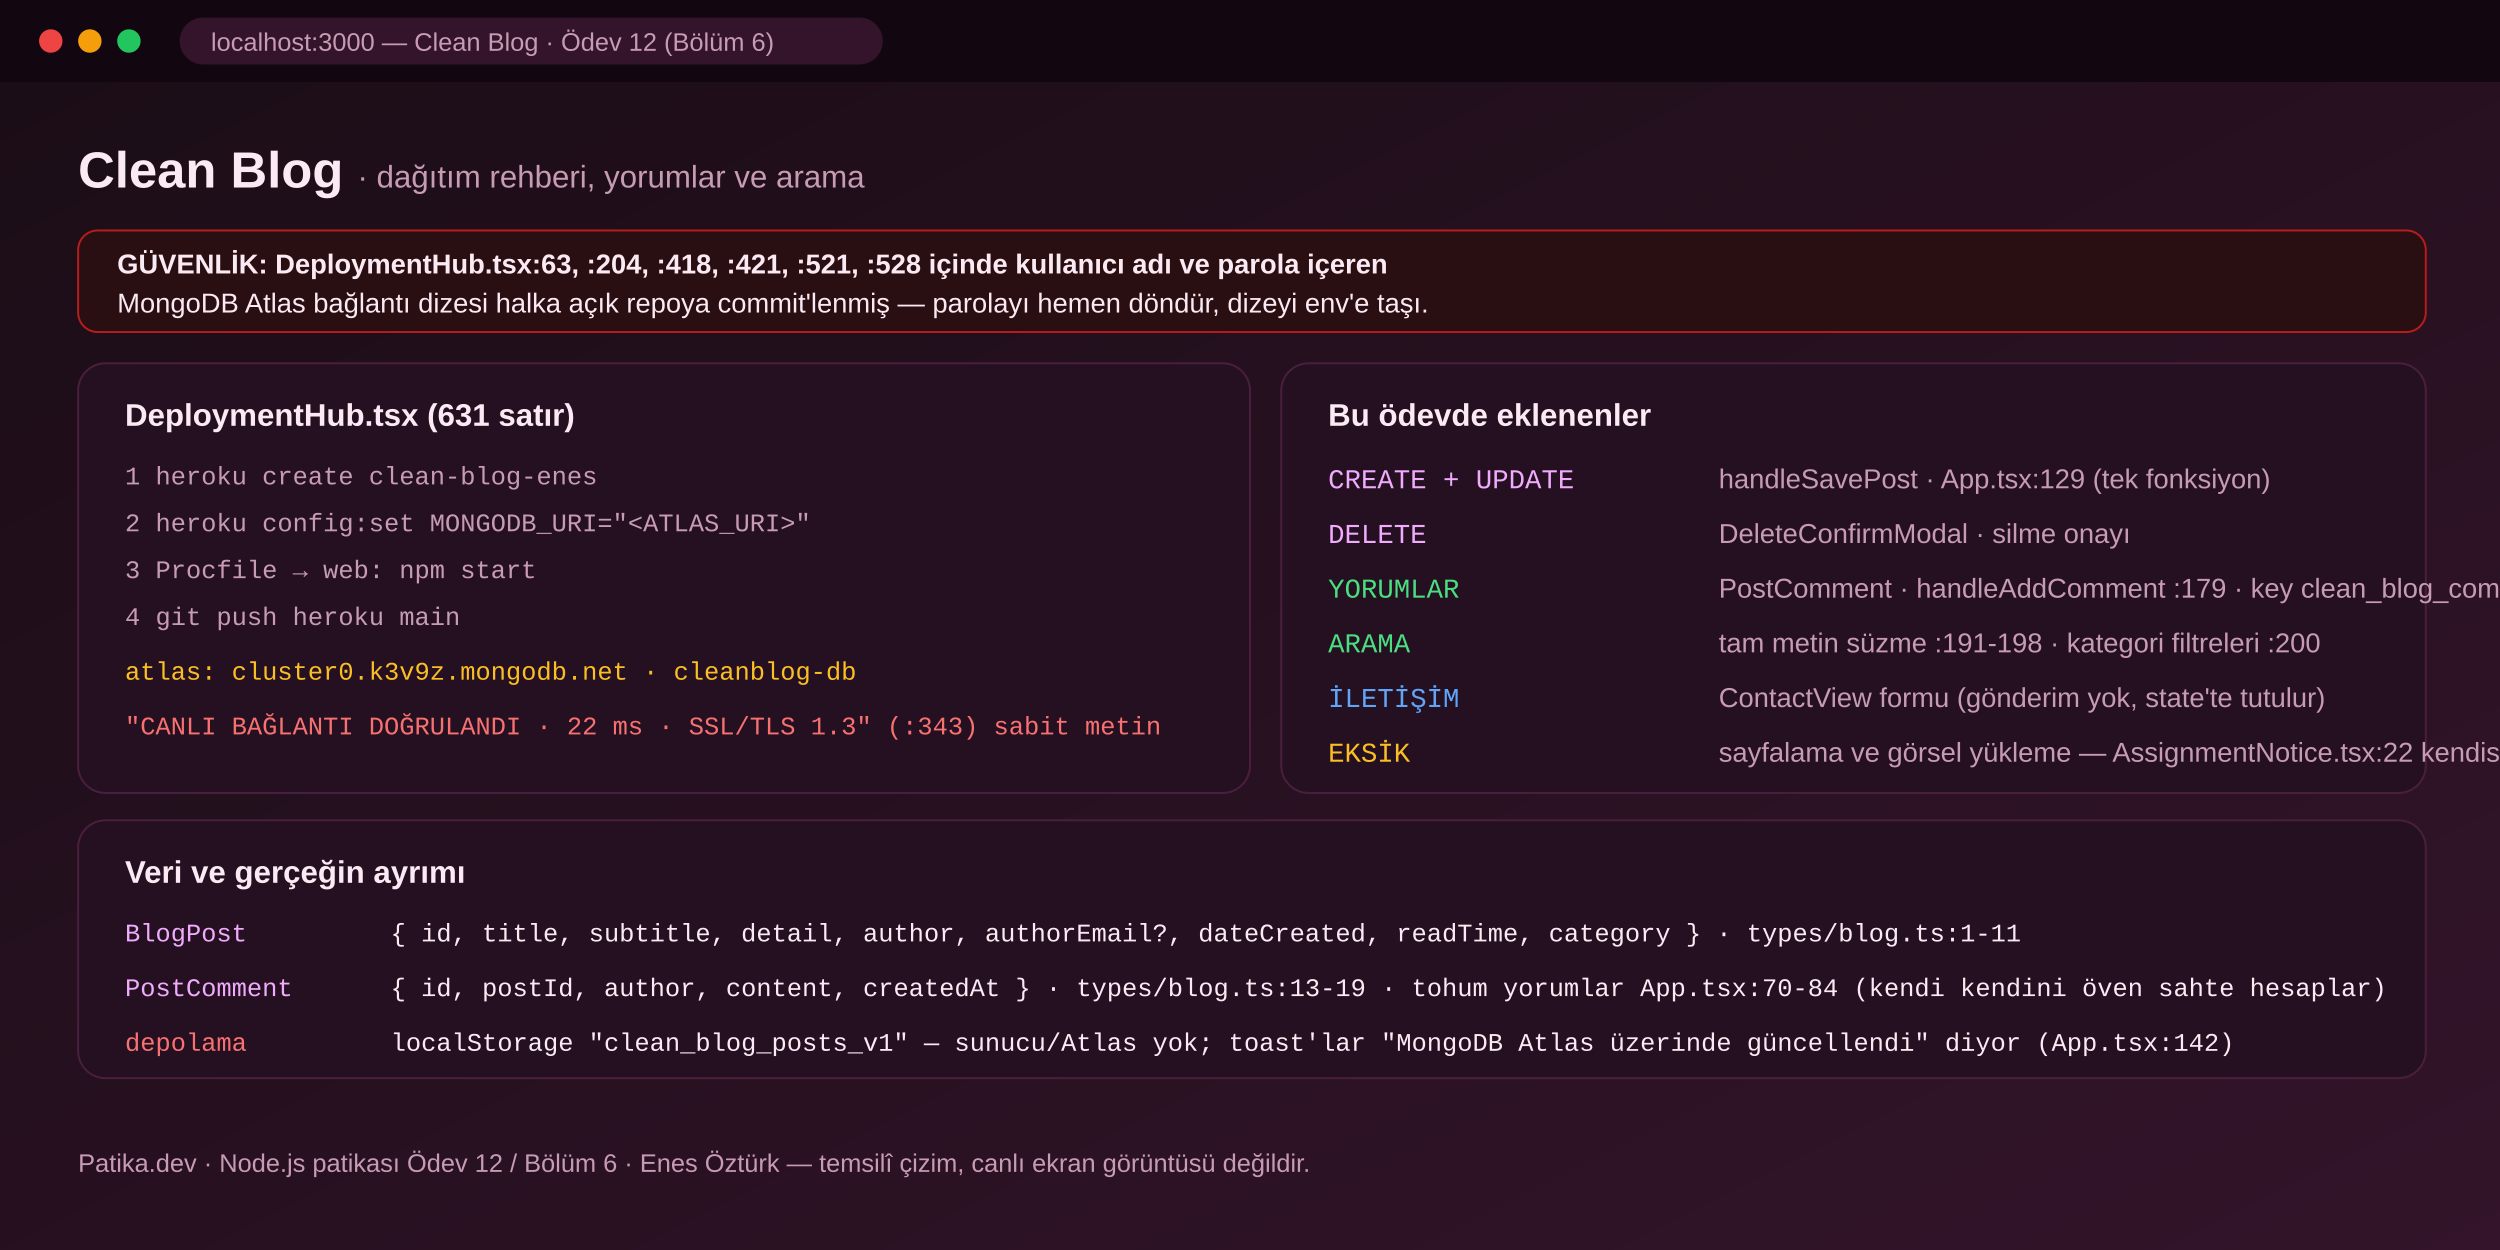
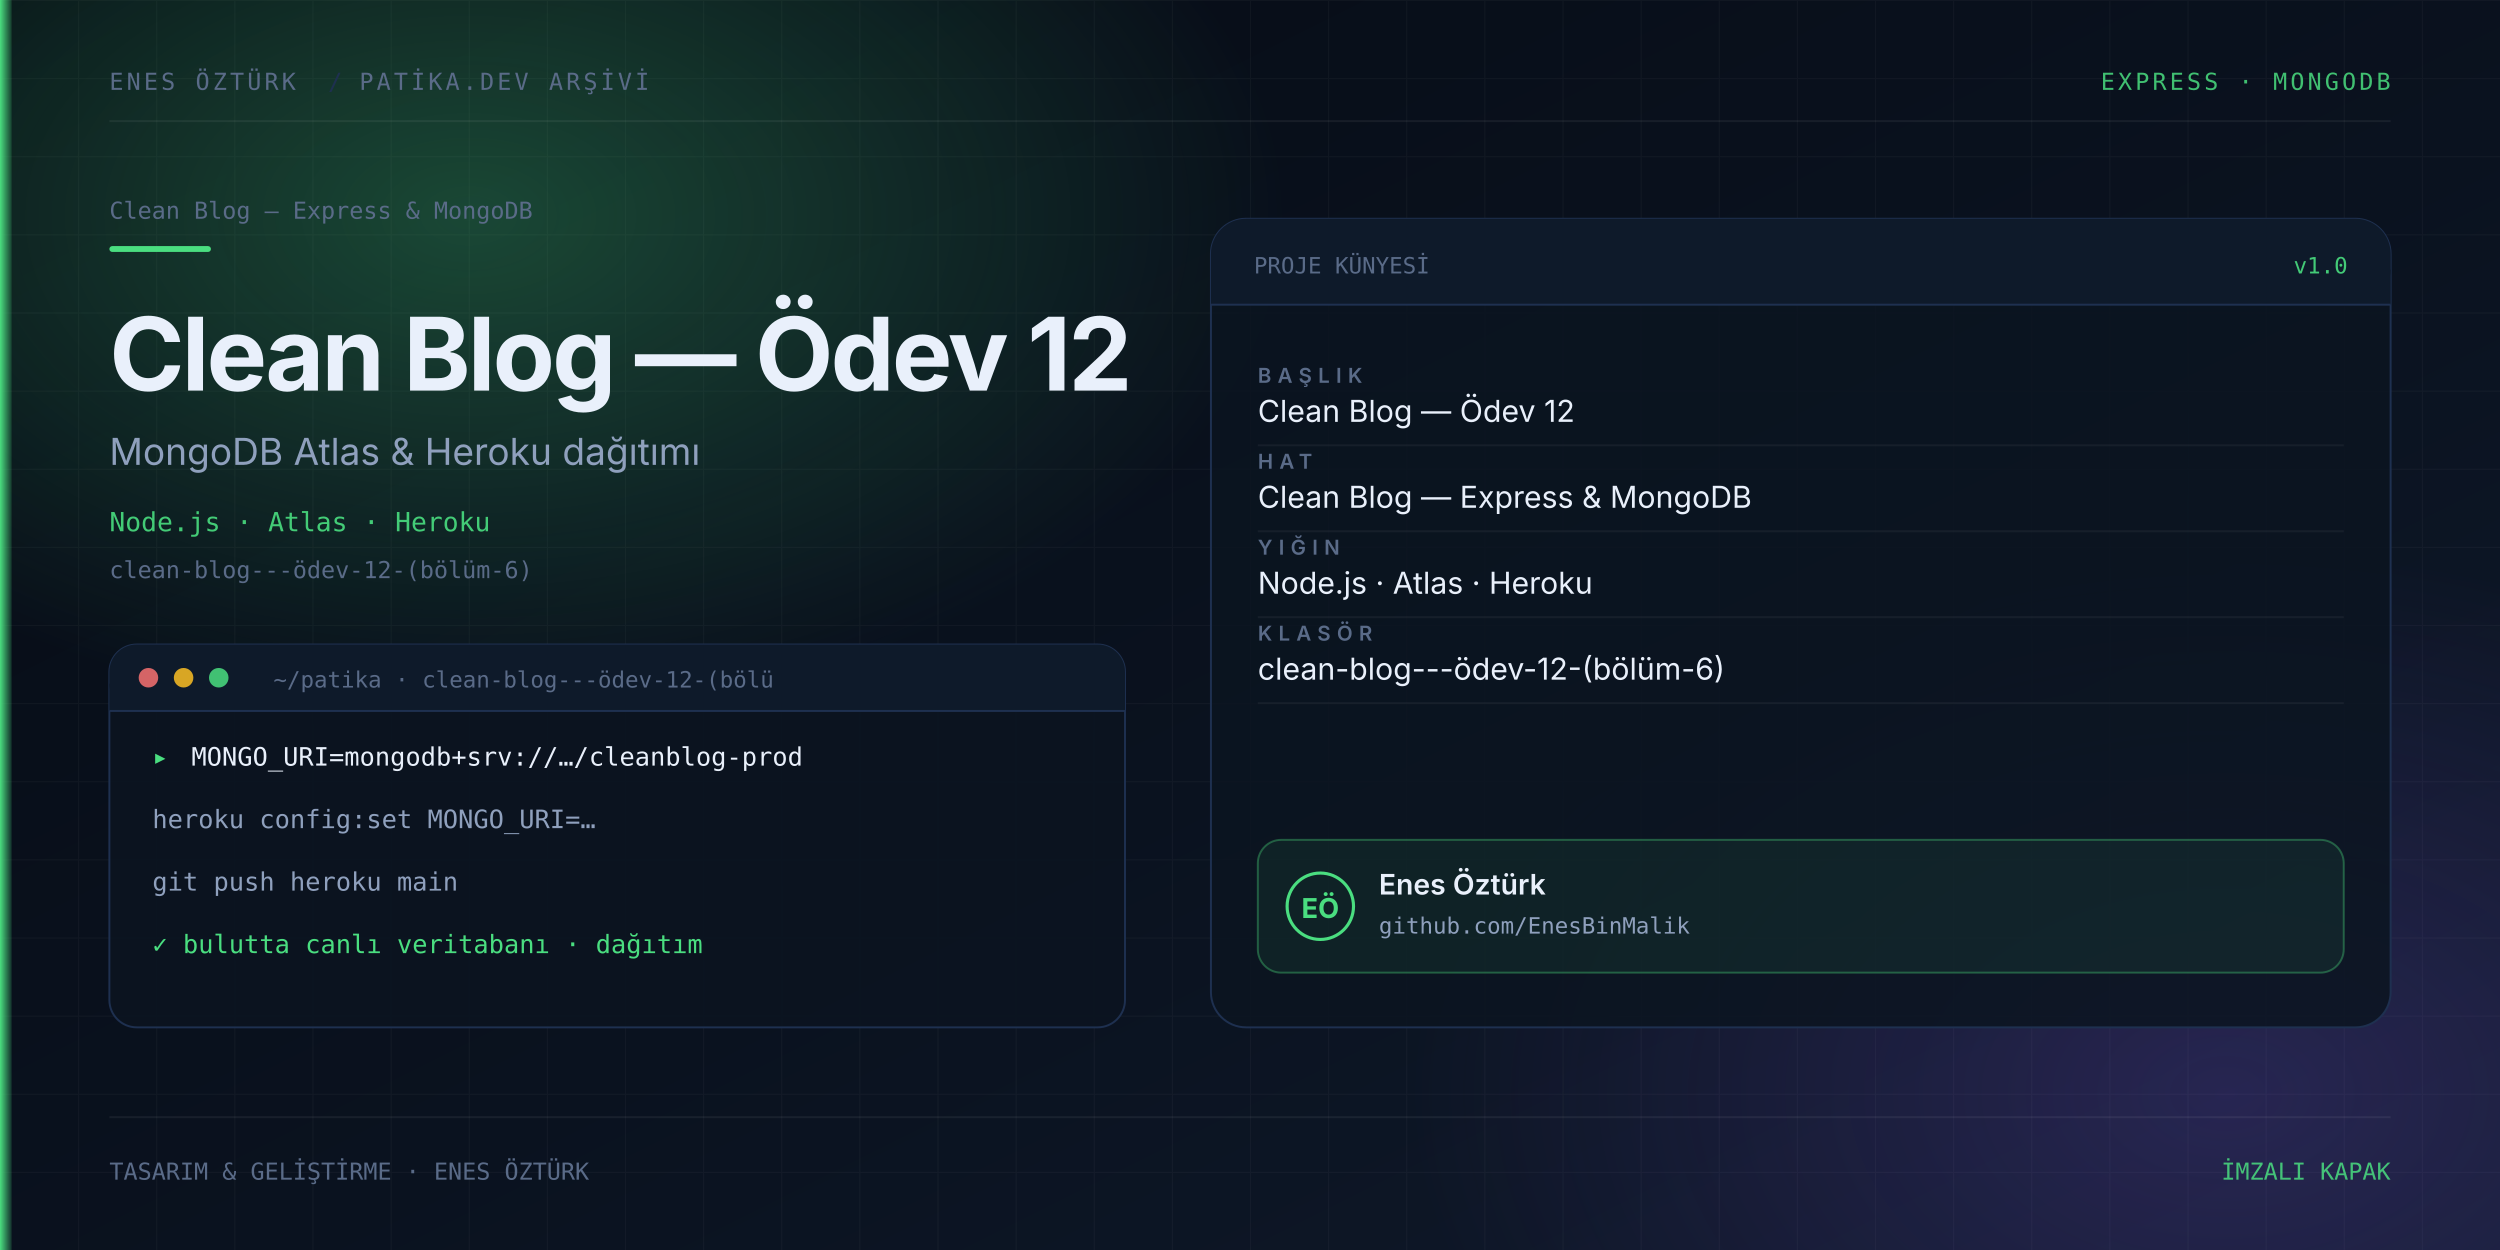
- <svg xmlns="http://www.w3.org/2000/svg" viewBox="0 0 1280 640" width="1280" height="640" role="img" aria-label="Clean Blog ödev 12 deployment yorumlar ve arama arayüz mockup'ı">
+ <svg xmlns="http://www.w3.org/2000/svg" viewBox="0 0 1280 640" width="1280" height="640" role="img" aria-label="Clean Blog — Ödev 12 — Enes Öztürk imza kapağı">
  <defs>
-     <linearGradient id="bg12" x1="0" y1="0" x2="1" y2="1">
-       <stop offset="0%" stop-color="#1a0d16" />
-       <stop offset="100%" stop-color="#33142a" />
+     <linearGradient id="bg" x1="0" y1="0" x2="1" y2="1">
+       <stop offset="0" stop-color="#060B14" />
+       <stop offset="55%" stop-color="#0A121F" />
+       <stop offset="100%" stop-color="#101A2C" />
    </linearGradient>
-     <style>.l{font-family:'Segoe UI',Arial,sans-serif;fill:#fbeaf3}.m{font-family:'Segoe UI',Arial,sans-serif;fill:#c79bb4}.mono{font-family:Consolas,'Courier New',monospace}</style>
+     <linearGradient id="acc" x1="0" y1="0" x2="1" y2="0">
+       <stop offset="0" stop-color="#4ADE80" />
+       <stop offset="100%" stop-color="#4ADE80" stop-opacity="0.15" />
+     </linearGradient>
+     <radialGradient id="glow1" cx="50%" cy="50%" r="50%">
+       <stop offset="0" stop-color="#4ADE80" stop-opacity="0.28" />
+       <stop offset="100%" stop-color="#4ADE80" stop-opacity="0" />
+     </radialGradient>
+     <radialGradient id="glow2" cx="50%" cy="50%" r="50%">
+       <stop offset="0" stop-color="#8B5CF6" stop-opacity="0.20" />
+       <stop offset="100%" stop-color="#8B5CF6" stop-opacity="0" />
+     </radialGradient>
+     <linearGradient id="fade" x1="0" y1="0" x2="0" y2="1">
+       <stop offset="0" stop-color="#FFFFFF" stop-opacity="0.10" />
+       <stop offset="100%" stop-color="#FFFFFF" stop-opacity="0.02" />
+     </linearGradient>
+     <pattern id="grid" width="40" height="40" patternUnits="userSpaceOnUse">
+       <path d="M40 0H0V40" fill="none" stroke="#FFFFFF" stroke-opacity="0.035" stroke-width="1" />
+     </pattern>
+     <pattern id="dots" width="24" height="24" patternUnits="userSpaceOnUse">
+       <circle cx="1.5" cy="1.5" r="1.5" fill="#4ADE80" fill-opacity="0.12" />
+     </pattern>
+     <filter id="soft" x="-30%" y="-30%" width="160%" height="160%">
+       <feGaussianBlur stdDeviation="26" />
+     </filter>
+     <style>.t{font-family:'Segoe UI',Inter,system-ui,-apple-system,'Helvetica Neue',Arial,sans-serif;}.m{font-family:'JetBrains Mono','Cascadia Code',Consolas,'SF Mono',monospace;}.ttl{font-family:'Segoe UI',Inter,system-ui,-apple-system,'Helvetica Neue',Arial,sans-serif;font-weight:700;letter-spacing:-1.4px}.cap{font-family:'Segoe UI',Inter,system-ui,-apple-system,'Helvetica Neue',Arial,sans-serif;font-weight:600;letter-spacing:3.2px}</style>
  </defs>
-   <rect width="1280" height="640" fill="url(#bg12)" />
-   <rect x="0" y="0" width="1280" height="42" fill="#120710" />
-   <circle cx="26" cy="21" r="6" fill="#ef4444" />
-   <circle cx="46" cy="21" r="6" fill="#f59e0b" />
-   <circle cx="66" cy="21" r="6" fill="#22c55e" />
-   <rect x="92" y="9" width="360" height="24" rx="12" fill="#33142a" />
-   <text x="108" y="26" class="m" font-size="13">localhost:3000 — Clean Blog · Ödev 12 (Bölüm 6)</text>
-   <text x="40" y="96" class="l" font-size="26" font-weight="700">Clean Blog <tspan class="m" font-size="16" font-weight="400">· dağıtım rehberi, yorumlar ve arama</tspan>
-   </text>
-   <rect x="40" y="118" width="1202" height="52" rx="10" fill="#2a0f12" stroke="#b91c1c" />
-   <text x="60" y="140" fill="#fca5a5" class="l" font-size="14" font-weight="700">GÜVENLİK: DeploymentHub.tsx:63, :204, :418, :421, :521, :528 içinde kullanıcı adı ve parola içeren</text>
-   <text x="60" y="160" fill="#fca5a5" class="l" font-size="14">MongoDB Atlas bağlantı dizesi halka açık repoya commit'lenmiş — parolayı hemen döndür, dizeyi env'e taşı.</text>
-   <rect x="40" y="186" width="600" height="220" rx="14" fill="#241021" stroke="#4a1f3d" />
-   <text x="64" y="218" class="l" font-size="16" font-weight="600">DeploymentHub.tsx (631 satır)</text>
-   <g font-size="13" class="mono">
-     <text x="64" y="248" fill="#c79bb4">1  heroku create clean-blog-enes</text>
-     <text x="64" y="272" fill="#c79bb4">2  heroku config:set MONGODB_URI="&lt;ATLAS_URI&gt;"</text>
-     <text x="64" y="296" fill="#c79bb4">3  Procfile → web: npm start</text>
-     <text x="64" y="320" fill="#c79bb4">4  git push heroku main</text>
-     <text x="64" y="348" fill="#fbbf24">atlas: cluster0.k3v9z.mongodb.net · cleanblog-db</text>
-     <text x="64" y="376" fill="#f87171">"CANLI BAĞLANTI DOĞRULANDI · 22 ms · SSL/TLS 1.3" (:343) sabit metin</text>
+   <rect width="1280" height="640" fill="url(#bg)" />
+   <rect width="1280" height="640" fill="url(#grid)" />
+   <ellipse cx="240" cy="110" rx="420" ry="260" fill="url(#glow1)" />
+   <ellipse cx="1140" cy="560" rx="420" ry="280" fill="url(#glow2)" />
+   <rect x="0" y="0" width="6" height="640" fill="url(#acc)" />
+   <g class="m" font-size="12" fill="#5A6B88" letter-spacing="1.6">
+     <text x="56" y="46">ENES ÖZTÜRK</text>
+     <text x="168" y="46" fill="#1E3050">/</text>
+     <text x="184" y="46">PATİKA.DEV ARŞİVİ</text>
+     <text x="1224" y="46" text-anchor="end" fill="#4ADE80" fill-opacity="0.85">EXPRESS · MONGODB</text>
  </g>
-   <rect x="656" y="186" width="586" height="220" rx="14" fill="#241021" stroke="#4a1f3d" />
-   <text x="680" y="218" class="l" font-size="16" font-weight="600">Bu ödevde eklenenler</text>
-   <g font-size="14" class="mono">
-     <text x="680" y="250" fill="#f0abfc">CREATE + UPDATE</text>
-     <text x="880" y="250" class="m">handleSavePost · App.tsx:129 (tek fonksiyon)</text>
-     <text x="680" y="278" fill="#f0abfc">DELETE</text>
-     <text x="880" y="278" class="m">DeleteConfirmModal · silme onayı</text>
-     <text x="680" y="306" fill="#4ade80">YORUMLAR</text>
-     <text x="880" y="306" class="m">PostComment · handleAddComment :179 · key clean_blog_comments_v1</text>
-     <text x="680" y="334" fill="#4ade80">ARAMA</text>
-     <text x="880" y="334" class="m">tam metin süzme :191-198 · kategori filtreleri :200</text>
-     <text x="680" y="362" fill="#60a5fa">İLETİŞİM</text>
-     <text x="880" y="362" class="m">ContactView formu (gönderim yok, state'te tutulur)</text>
-     <text x="680" y="390" fill="#fbbf24">EKSİK</text>
-     <text x="880" y="390" class="m">sayfalama ve görsel yükleme — AssignmentNotice.tsx:22 kendisi söylüyor</text>
+   <line x1="56" y1="62" x2="1224" y2="62" stroke="#FFFFFF" stroke-opacity="0.06" />
+   <g class="m" font-size="12" fill="#5A6B88">
+     <text x="56" y="112">Clean Blog — Express &amp; MongoDB</text>
  </g>
-   <rect x="40" y="420" width="1202" height="132" rx="14" fill="#241021" stroke="#4a1f3d" />
-   <text x="64" y="452" class="l" font-size="16" font-weight="600">Veri ve gerçeğin ayrımı</text>
-   <g font-size="13" class="mono">
-     <text x="64" y="482" fill="#f0abfc">BlogPost</text>
-     <text x="200" y="482" fill="#fbeaf3">{ id, title, subtitle, detail, author, authorEmail?, dateCreated, readTime, category } · types/blog.ts:1-11</text>
-     <text x="64" y="510" fill="#f0abfc">PostComment</text>
-     <text x="200" y="510" fill="#fbeaf3">{ id, postId, author, content, createdAt } · types/blog.ts:13-19 · tohum yorumlar App.tsx:70-84 (kendi kendini öven sahte hesaplar)</text>
-     <text x="64" y="538" fill="#f87171">depolama</text>
-     <text x="200" y="538" fill="#fbeaf3">localStorage "clean_blog_posts_v1" — sunucu/Atlas yok; toast'lar "MongoDB Atlas üzerinde güncellendi" diyor (App.tsx:142)</text>
-   </g>
-   <text x="40" y="600" class="m" font-size="13">Patika.dev · Node.js patikası Ödev 12 / Bölüm 6 · Enes Öztürk — temsilî çizim, canlı ekran görüntüsü değildir.</text>
+   <rect x="56" y="126" width="52" height="3" rx="1.5" fill="#4ADE80" />
+   <text x="56" y="200" class="ttl" font-size="52" fill="#E9F0FB">Clean Blog — Ödev 12</text>
+   <text x="56" y="238" class="t" font-size="19" fill="#8FA0BD">MongoDB Atlas &amp; Heroku dağıtımı</text>
+   <text x="56" y="272" class="m" font-size="13.5" fill="#4ADE80" fill-opacity="0.9">Node.js · Atlas · Heroku</text>
+   <text x="56" y="296" class="m" font-size="12" fill="#5A6B88">clean-blog---ödev-12-(bölüm-6)</text>
+   <rect x="56" y="330" width="520" height="196" rx="14" fill="#0B1420" fill-opacity="0.92" stroke="#1E3050" />
+   <rect x="56" y="330" width="520" height="34" rx="14" fill="#0E1A2A" />
+   <rect x="56" y="350" width="520" height="14" fill="#0E1A2A" />
+   <line x1="56" y1="364" x2="576" y2="364" stroke="#1E3050" />
+   <circle cx="76" cy="347" r="5" fill="#F87171" fill-opacity="0.85" />
+   <circle cx="94" cy="347" r="5" fill="#FBBF24" fill-opacity="0.85" />
+   <circle cx="112" cy="347" r="5" fill="#4ADE80" fill-opacity="0.85" />
+   <text x="140" y="352" class="m" font-size="11.5" fill="#5A6B88">~/patika · clean-blog---ödev-12-(bölü</text>
+   <text x="78" y="392" class="m" font-size="13.5" fill="#4ADE80">▸</text>
+   <text x="98" y="392" class="m" font-size="13" fill="#E9F0FB">MONGO_URI=mongodb+srv://…/cleanblog-prod</text>
+   <text x="78" y="424" class="m" font-size="13" fill="#8FA0BD">heroku config:set MONGO_URI=…</text>
+   <text x="78" y="456" class="m" font-size="13" fill="#8FA0BD">git push heroku main</text>
+   <text x="78" y="488" class="m" font-size="13" fill="#4ADE80">✓ bulutta canlı veritabanı  ·  dağıtım</text>
+   <rect x="620" y="112" width="604" height="414" rx="18" fill="#0B1420" fill-opacity="0.85" stroke="#1E3050" />
+   <rect x="620" y="112" width="604" height="44" rx="18" fill="#0E1A2A" />
+   <rect x="620" y="138" width="604" height="18" fill="#0E1A2A" />
+   <line x1="620" y1="156" x2="1224" y2="156" stroke="#1E3050" />
+   <text x="642" y="140" class="m" font-size="11.5" fill="#5A6B88">PROJE KÜNYESİ</text>
+   <text x="1202" y="140" class="m" font-size="11.5" fill="#4ADE80" text-anchor="end" fill-opacity="0.9">v1.0</text>
+   <text x="644" y="196" class="cap" font-size="10.5" fill="#5A6B88">BAŞLIK</text>
+   <text x="644" y="216" class="t" font-size="15.5" fill="#E9F0FB">Clean Blog — Ödev 12</text>
+   <line x1="644" y1="228" x2="1200" y2="228" stroke="#FFFFFF" stroke-opacity="0.05" />
+   <text x="644" y="240" class="cap" font-size="10.5" fill="#5A6B88">HAT</text>
+   <text x="644" y="260" class="t" font-size="15.5" fill="#E9F0FB">Clean Blog — Express &amp; MongoDB</text>
+   <line x1="644" y1="272" x2="1200" y2="272" stroke="#FFFFFF" stroke-opacity="0.05" />
+   <text x="644" y="284" class="cap" font-size="10.5" fill="#5A6B88">YIĞIN</text>
+   <text x="644" y="304" class="t" font-size="15.5" fill="#E9F0FB">Node.js · Atlas · Heroku</text>
+   <line x1="644" y1="316" x2="1200" y2="316" stroke="#FFFFFF" stroke-opacity="0.05" />
+   <text x="644" y="328" class="cap" font-size="10.5" fill="#5A6B88">KLASÖR</text>
+   <text x="644" y="348" class="t" font-size="15.5" fill="#E9F0FB">clean-blog---ödev-12-(bölüm-6)</text>
+   <line x1="644" y1="360" x2="1200" y2="360" stroke="#FFFFFF" stroke-opacity="0.05" />
+   <rect x="644" y="430" width="556" height="68" rx="12" fill="#4ADE80" fill-opacity="0.07" stroke="#4ADE80" stroke-opacity="0.35" />
+   <circle cx="676" cy="464" r="17" fill="none" stroke="#4ADE80" stroke-width="1.6" />
+   <text x="676" y="470" class="t" font-size="14" font-weight="700" fill="#4ADE80" text-anchor="middle">EÖ</text>
+   <text x="706" y="458" class="t" font-size="14.5" font-weight="600" fill="#E9F0FB">Enes Öztürk</text>
+   <text x="706" y="478" class="m" font-size="11.5" fill="#8FA0BD">github.com/EnesBinMalik</text>
+   <line x1="56" y1="572" x2="1224" y2="572" stroke="#FFFFFF" stroke-opacity="0.06" />
+   <text x="56" y="604" class="m" font-size="12" fill="#5A6B88">TASARIM &amp; GELİŞTİRME · ENES ÖZTÜRK</text>
+   <text x="1224" y="604" class="m" font-size="12" fill="#4ADE80" text-anchor="end" fill-opacity="0.85">İMZALI KAPAK</text>
</svg>
